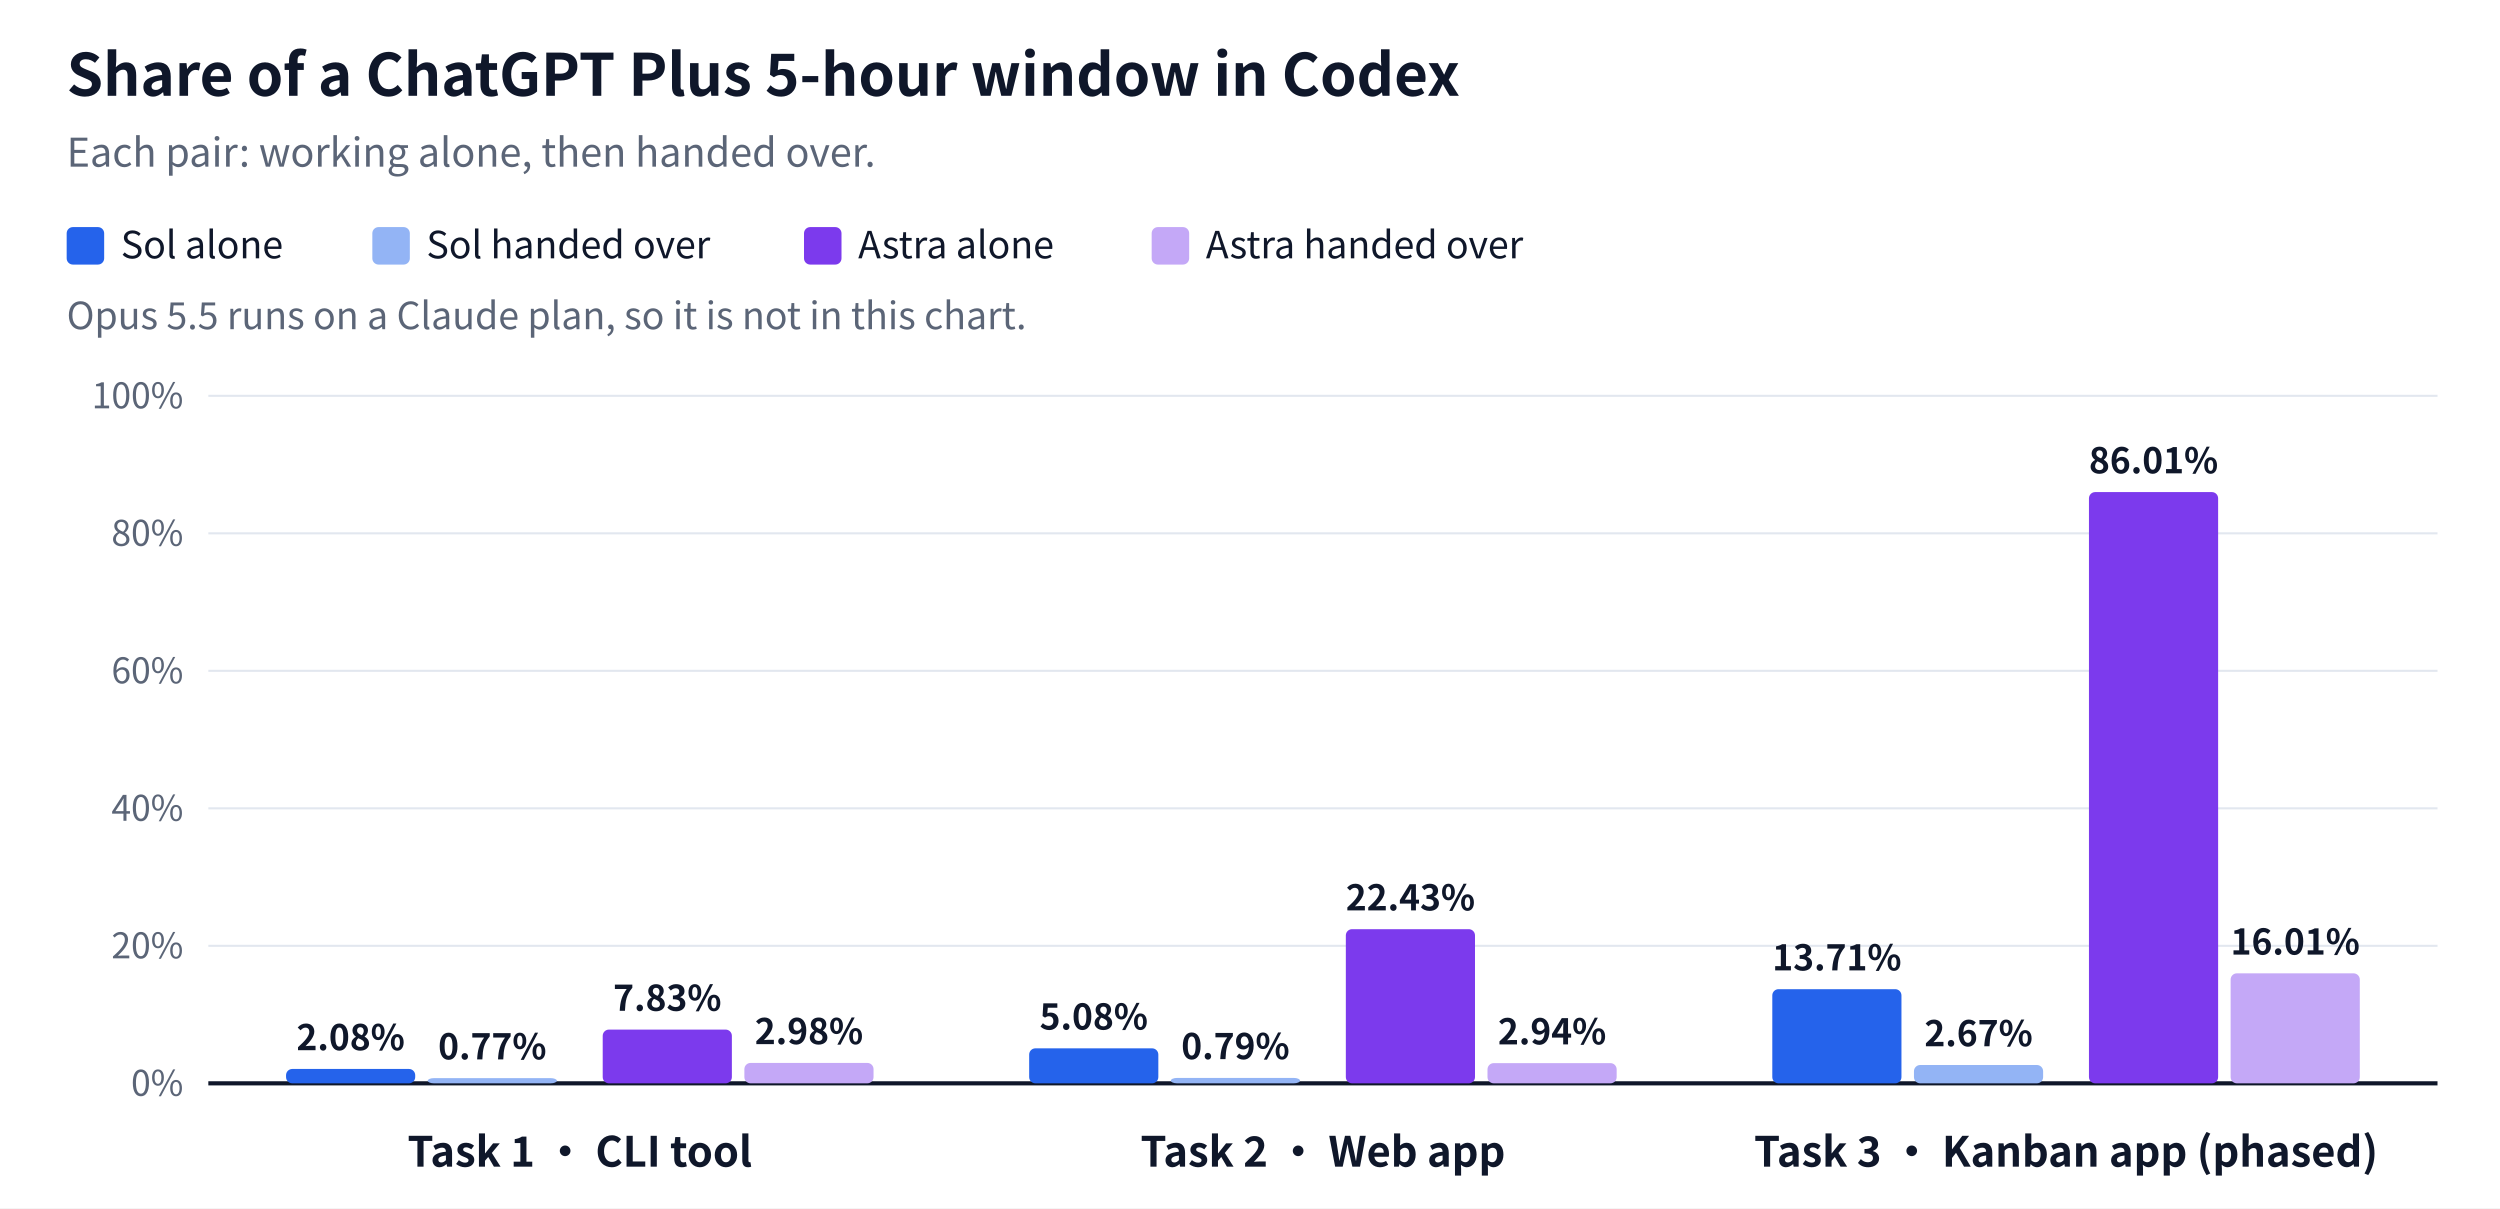
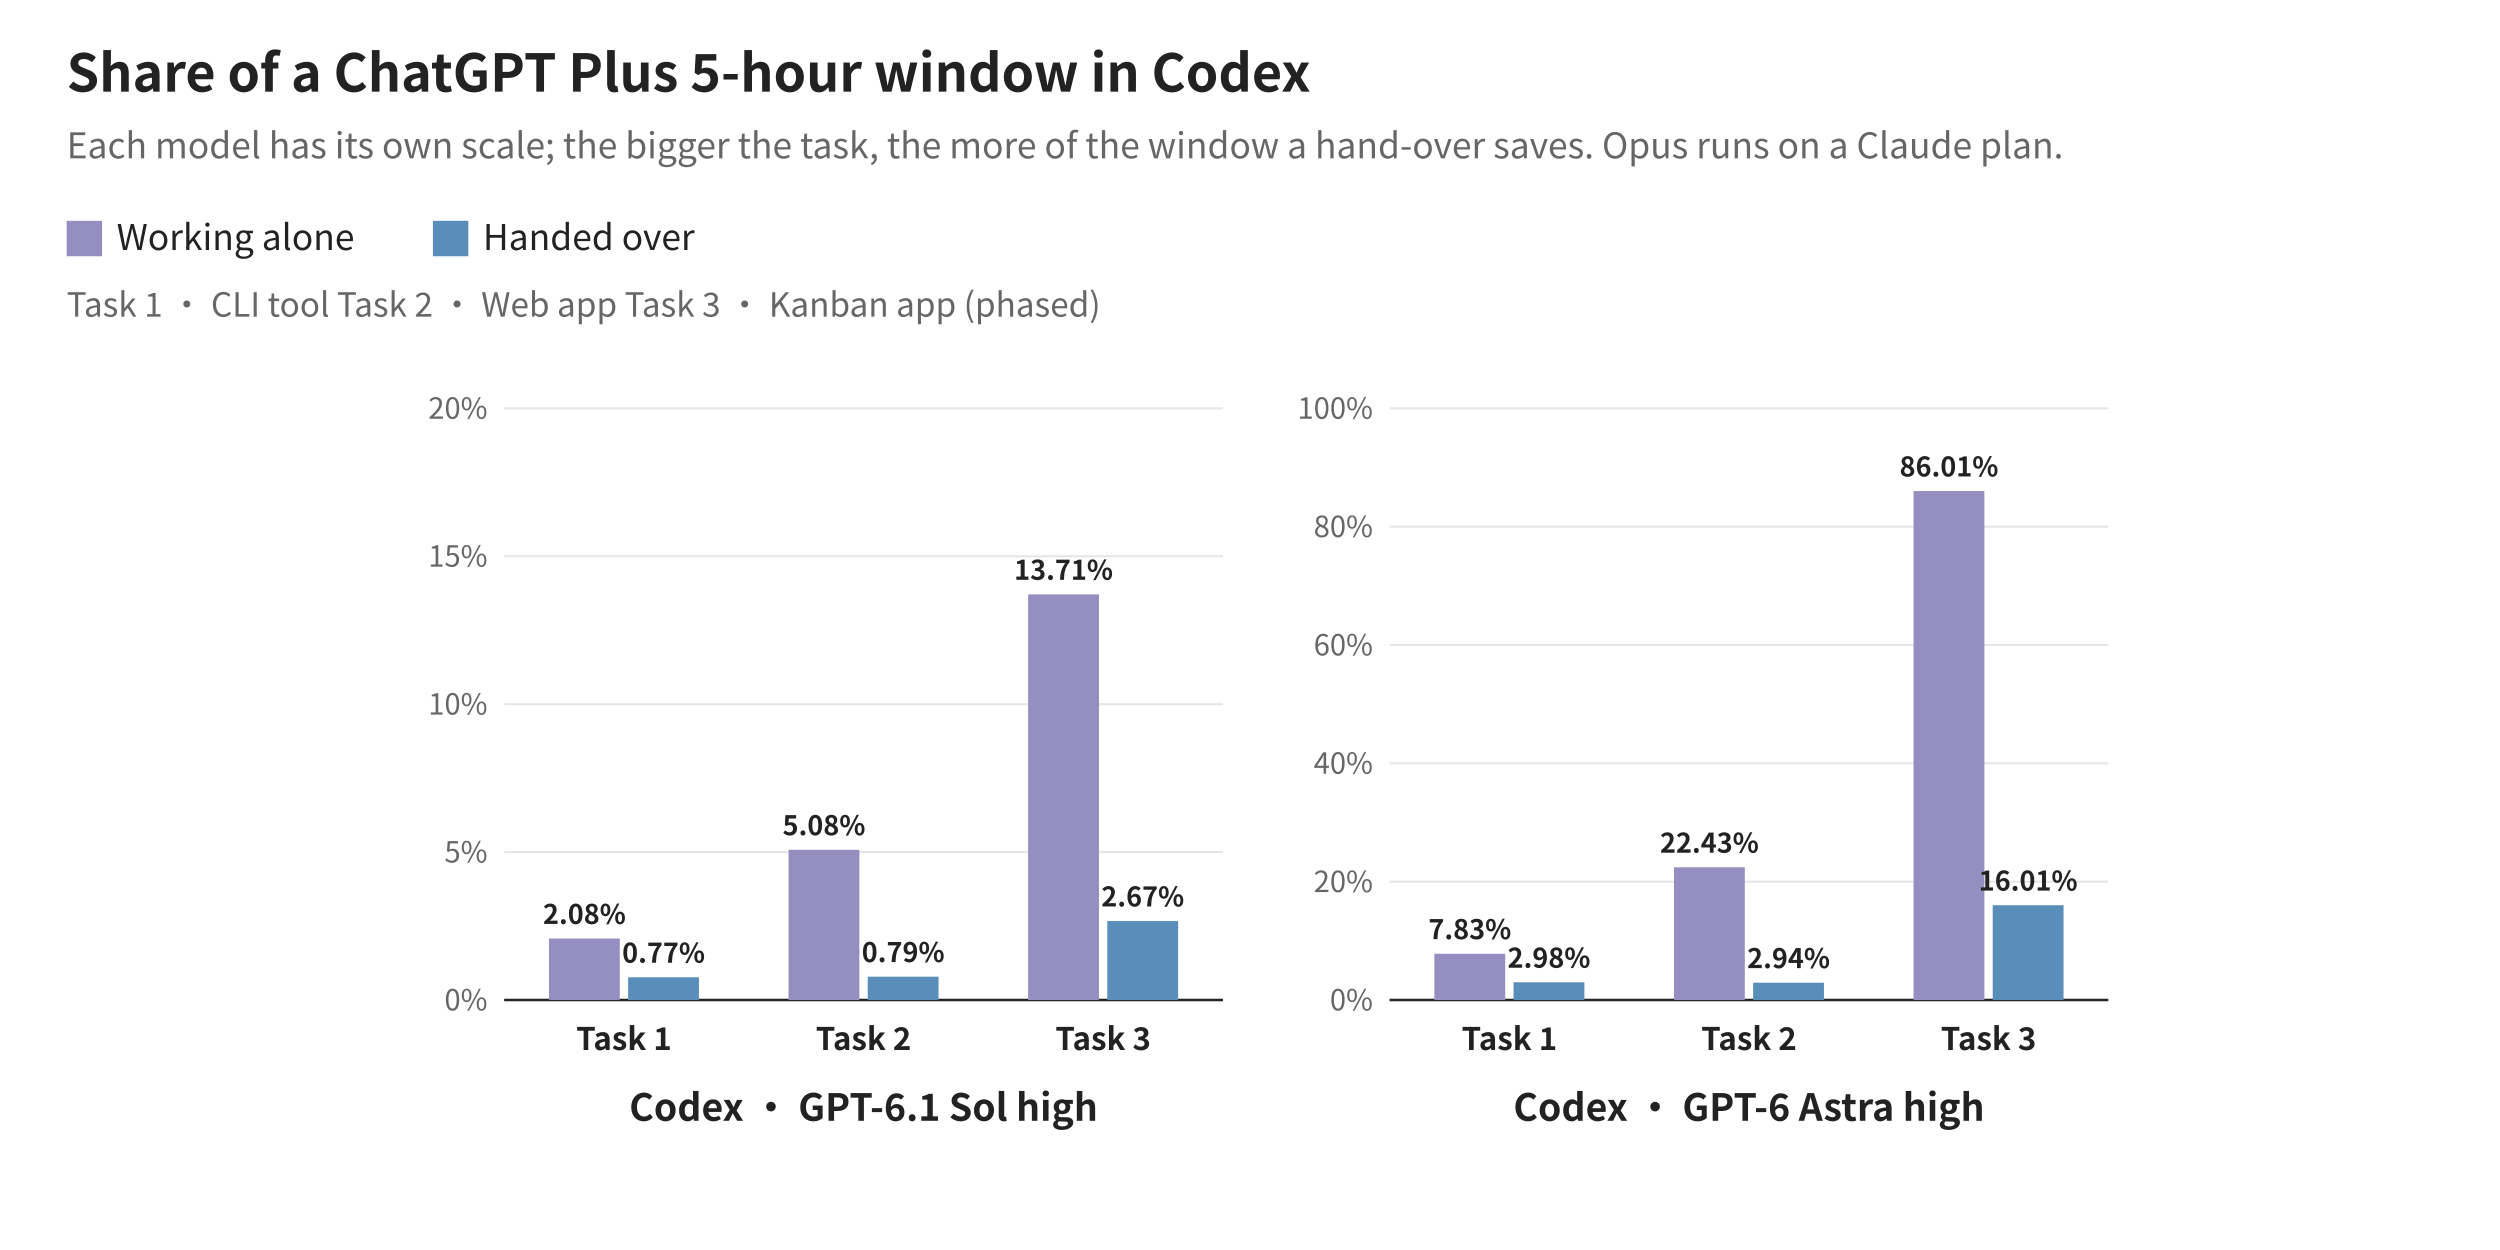
- <svg xmlns="http://www.w3.org/2000/svg" width="1200" height="580" viewBox="0 0 1200 580" font-family="-apple-system, 'Segoe UI', 'PingFang SC', 'Microsoft YaHei', 'Noto Sans CJK SC', Helvetica, Arial, sans-serif">
+ <svg xmlns="http://www.w3.org/2000/svg" width="1200" height="600" viewBox="0 0 1200 600" font-family="-apple-system, 'Segoe UI', 'PingFang SC', 'Microsoft YaHei', 'Noto Sans CJK SC', Helvetica, Arial, sans-serif">
  <defs>
-     <pattern id="ds" width="10" height="10" patternUnits="userSpaceOnUse" patternTransform="rotate(45)">
-       <rect width="10" height="10" fill="#C3CAD5" />
-       <line x1="0" y1="0" x2="0" y2="10" stroke="#8C96A6" stroke-width="3" />
+     <pattern id="ds" width="8" height="8" patternUnits="userSpaceOnUse" patternTransform="rotate(45)">
+       <rect width="8" height="8" fill="#D3EEEB" />
+       <line x1="0" y1="0" x2="0" y2="8" stroke="#8CCDC6" stroke-width="2.5" />
    </pattern>
  </defs>
-   <rect width="1200" height="580" fill="#FFFFFF" />
-   <text x="32.0" y="46.0" font-size="28" font-weight="700" fill="#0F172A" text-anchor="start">Share of a ChatGPT Plus 5-hour window in Codex</text>
-   <text x="32.0" y="80.0" font-size="19" font-weight="400" fill="#5B6577" text-anchor="start">Each pair: working alone, then handed over.</text>
-   <rect x="32" y="109" width="18" height="18" rx="3" fill="#2563EB" />
-   <text x="58.0" y="124.0" font-size="18" font-weight="400" fill="#0F172A" text-anchor="start">Sol alone</text>
-   <rect x="178.72" y="109" width="18" height="18" rx="3" fill="#93B4F5" />
-   <text x="204.7" y="124.0" font-size="18" font-weight="400" fill="#0F172A" text-anchor="start">Sol handed over</text>
-   <rect x="385.92" y="109" width="18" height="18" rx="3" fill="#7C3AED" />
-   <text x="411.9" y="124.0" font-size="18" font-weight="400" fill="#0F172A" text-anchor="start">Astra alone</text>
-   <rect x="552.8" y="109" width="18" height="18" rx="3" fill="#C4A8F7" />
-   <text x="578.8" y="124.0" font-size="18" font-weight="400" fill="#0F172A" text-anchor="start">Astra handed over</text>
-   <text x="32.0" y="158.0" font-size="18" font-weight="400" fill="#5B6577" text-anchor="start">Opus 5.5 runs on a Claude plan, so it is not in this chart.</text>
-   <line x1="100" x2="1170" y1="520.0" y2="520.0" stroke="#0F172A" stroke-width="2" />
-   <text x="88.0" y="526.0" font-size="17" font-weight="400" fill="#5B6577" text-anchor="end">0%</text>
-   <line x1="100" x2="1170" y1="454.0" y2="454.0" stroke="#E2E7EF" stroke-width="1" />
-   <text x="88.0" y="460.0" font-size="17" font-weight="400" fill="#5B6577" text-anchor="end">20%</text>
-   <line x1="100" x2="1170" y1="388.0" y2="388.0" stroke="#E2E7EF" stroke-width="1" />
-   <text x="88.0" y="394.0" font-size="17" font-weight="400" fill="#5B6577" text-anchor="end">40%</text>
-   <line x1="100" x2="1170" y1="322.0" y2="322.0" stroke="#E2E7EF" stroke-width="1" />
-   <text x="88.0" y="328.0" font-size="17" font-weight="400" fill="#5B6577" text-anchor="end">60%</text>
-   <line x1="100" x2="1170" y1="256.0" y2="256.0" stroke="#E2E7EF" stroke-width="1" />
-   <text x="88.0" y="262.0" font-size="17" font-weight="400" fill="#5B6577" text-anchor="end">80%</text>
-   <line x1="100" x2="1170" y1="190.0" y2="190.0" stroke="#E2E7EF" stroke-width="1" />
-   <text x="88.0" y="196.0" font-size="17" font-weight="400" fill="#5B6577" text-anchor="end">100%</text>
-   <rect x="137.3" y="513.1" width="62" height="6.9" rx="3" fill="#2563EB" />
-   <text x="168.3" y="504.1" font-size="17" font-weight="700" fill="#0F172A" text-anchor="middle">2.08%</text>
-   <rect x="205.3" y="517.5" width="62" height="2.5" rx="3" fill="#93B4F5" />
-   <text x="236.3" y="508.5" font-size="17" font-weight="700" fill="#0F172A" text-anchor="middle">0.77%</text>
-   <rect x="289.3" y="494.2" width="62" height="25.8" rx="3" fill="#7C3AED" />
-   <text x="320.3" y="485.2" font-size="17" font-weight="700" fill="#0F172A" text-anchor="middle">7.83%</text>
-   <rect x="357.3" y="510.2" width="62" height="9.8" rx="3" fill="#C4A8F7" />
-   <text x="388.3" y="501.2" font-size="17" font-weight="700" fill="#0F172A" text-anchor="middle">2.98%</text>
-   <text x="278.3" y="560.0" font-size="20" font-weight="600" fill="#0F172A" text-anchor="middle">Task 1 · CLI tool</text>
-   <rect x="494.0" y="503.2" width="62" height="16.8" rx="3" fill="#2563EB" />
-   <text x="525.0" y="494.2" font-size="17" font-weight="700" fill="#0F172A" text-anchor="middle">5.08%</text>
-   <rect x="562.0" y="517.4" width="62" height="2.6" rx="3" fill="#93B4F5" />
-   <text x="593.0" y="508.4" font-size="17" font-weight="700" fill="#0F172A" text-anchor="middle">0.79%</text>
-   <rect x="646.0" y="446.0" width="62" height="74.0" rx="3" fill="#7C3AED" />
-   <text x="677.0" y="437.0" font-size="17" font-weight="700" fill="#0F172A" text-anchor="middle">22.43%</text>
-   <rect x="714.0" y="510.3" width="62" height="9.7" rx="3" fill="#C4A8F7" />
-   <text x="745.0" y="501.3" font-size="17" font-weight="700" fill="#0F172A" text-anchor="middle">2.94%</text>
-   <text x="635.0" y="560.0" font-size="20" font-weight="600" fill="#0F172A" text-anchor="middle">Task 2 · Web app</text>
-   <rect x="850.7" y="474.8" width="62" height="45.2" rx="3" fill="#2563EB" />
-   <text x="881.7" y="465.8" font-size="17" font-weight="700" fill="#0F172A" text-anchor="middle">13.71%</text>
-   <rect x="918.7" y="511.2" width="62" height="8.8" rx="3" fill="#93B4F5" />
-   <text x="949.7" y="502.2" font-size="17" font-weight="700" fill="#0F172A" text-anchor="middle">2.67%</text>
-   <rect x="1002.7" y="236.2" width="62" height="283.8" rx="3" fill="#7C3AED" />
-   <text x="1033.7" y="227.2" font-size="17" font-weight="700" fill="#0F172A" text-anchor="middle">86.01%</text>
-   <rect x="1070.7" y="467.2" width="62" height="52.8" rx="3" fill="#C4A8F7" />
-   <text x="1101.7" y="458.2" font-size="17" font-weight="700" fill="#0F172A" text-anchor="middle">16.01%</text>
-   <text x="991.7" y="560.0" font-size="20" font-weight="600" fill="#0F172A" text-anchor="middle">Task 3 · Kanban app (phased)</text>
+   <rect width="1200" height="600" fill="#FFFFFF" />
+   <text x="32.0" y="44.0" font-size="25" font-weight="600" fill="#222222" text-anchor="start">Share of a ChatGPT Plus 5-hour window in Codex</text>
+   <text x="32.0" y="76.0" font-size="17" font-weight="400" fill="#666666" text-anchor="start">Each model has its own scale; the bigger the task, the more of the window a hand-over saves. Opus runs on a Claude plan.</text>
+   <rect x="32" y="106" width="17" height="17" fill="#948EC1" />
+   <text x="56.0" y="120.0" font-size="17" font-weight="400" fill="#222222" text-anchor="start">Working alone</text>
+   <rect x="207.8" y="106" width="17" height="17" fill="#598EBB" />
+   <text x="231.8" y="120.0" font-size="17" font-weight="400" fill="#222222" text-anchor="start">Handed over</text>
+   <text x="32.0" y="152.0" font-size="16" font-weight="400" fill="#666666" text-anchor="start">Task 1 · CLI tool   Task 2 · Web app   Task 3 · Kanban app (phased)</text>
+   <line x1="242.0" x2="587.0" y1="480.0" y2="480.0" stroke="#222222" stroke-width="1.2" />
+   <text x="234.0" y="485.0" font-size="14" font-weight="400" fill="#666666" text-anchor="end">0%</text>
+   <line x1="242.0" x2="587.0" y1="409.0" y2="409.0" stroke="#E6E6E6" stroke-width="1" />
+   <text x="234.0" y="414.0" font-size="14" font-weight="400" fill="#666666" text-anchor="end">5%</text>
+   <line x1="242.0" x2="587.0" y1="338.0" y2="338.0" stroke="#E6E6E6" stroke-width="1" />
+   <text x="234.0" y="343.0" font-size="14" font-weight="400" fill="#666666" text-anchor="end">10%</text>
+   <line x1="242.0" x2="587.0" y1="267.0" y2="267.0" stroke="#E6E6E6" stroke-width="1" />
+   <text x="234.0" y="272.0" font-size="14" font-weight="400" fill="#666666" text-anchor="end">15%</text>
+   <line x1="242.0" x2="587.0" y1="196.0" y2="196.0" stroke="#E6E6E6" stroke-width="1" />
+   <text x="234.0" y="201.0" font-size="14" font-weight="400" fill="#666666" text-anchor="end">20%</text>
+   <rect x="263.5" y="450.5" width="34" height="29.5" fill="#948EC1" />
+   <rect x="301.5" y="469.1" width="34" height="10.9" fill="#598EBB" />
+   <text x="280.5" y="443.5" font-size="13" font-weight="600" fill="#222222" text-anchor="middle">2.08%</text>
+   <text x="318.5" y="462.1" font-size="13" font-weight="600" fill="#222222" text-anchor="middle">0.77%</text>
+   <text x="299.5" y="504.0" font-size="15" font-weight="600" fill="#222222" text-anchor="middle">Task 1</text>
+   <rect x="378.5" y="407.9" width="34" height="72.1" fill="#948EC1" />
+   <rect x="416.5" y="468.8" width="34" height="11.2" fill="#598EBB" />
+   <text x="395.5" y="400.9" font-size="13" font-weight="600" fill="#222222" text-anchor="middle">5.08%</text>
+   <text x="433.5" y="461.8" font-size="13" font-weight="600" fill="#222222" text-anchor="middle">0.79%</text>
+   <text x="414.5" y="504.0" font-size="15" font-weight="600" fill="#222222" text-anchor="middle">Task 2</text>
+   <rect x="493.5" y="285.3" width="34" height="194.7" fill="#948EC1" />
+   <rect x="531.5" y="442.1" width="34" height="37.9" fill="#598EBB" />
+   <text x="510.5" y="278.3" font-size="13" font-weight="600" fill="#222222" text-anchor="middle">13.71%</text>
+   <text x="548.5" y="435.1" font-size="13" font-weight="600" fill="#222222" text-anchor="middle">2.67%</text>
+   <text x="529.5" y="504.0" font-size="15" font-weight="600" fill="#222222" text-anchor="middle">Task 3</text>
+   <text x="414.5" y="538.0" font-size="18" font-weight="700" fill="#222222" text-anchor="middle">Codex · GPT-6.1 Sol high</text>
+   <line x1="667.0" x2="1012.0" y1="480.0" y2="480.0" stroke="#222222" stroke-width="1.2" />
+   <text x="659.0" y="485.0" font-size="14" font-weight="400" fill="#666666" text-anchor="end">0%</text>
+   <line x1="667.0" x2="1012.0" y1="423.2" y2="423.2" stroke="#E6E6E6" stroke-width="1" />
+   <text x="659.0" y="428.2" font-size="14" font-weight="400" fill="#666666" text-anchor="end">20%</text>
+   <line x1="667.0" x2="1012.0" y1="366.4" y2="366.4" stroke="#E6E6E6" stroke-width="1" />
+   <text x="659.0" y="371.4" font-size="14" font-weight="400" fill="#666666" text-anchor="end">40%</text>
+   <line x1="667.0" x2="1012.0" y1="309.6" y2="309.6" stroke="#E6E6E6" stroke-width="1" />
+   <text x="659.0" y="314.6" font-size="14" font-weight="400" fill="#666666" text-anchor="end">60%</text>
+   <line x1="667.0" x2="1012.0" y1="252.8" y2="252.8" stroke="#E6E6E6" stroke-width="1" />
+   <text x="659.0" y="257.8" font-size="14" font-weight="400" fill="#666666" text-anchor="end">80%</text>
+   <line x1="667.0" x2="1012.0" y1="196.0" y2="196.0" stroke="#E6E6E6" stroke-width="1" />
+   <text x="659.0" y="201.0" font-size="14" font-weight="400" fill="#666666" text-anchor="end">100%</text>
+   <rect x="688.5" y="457.8" width="34" height="22.2" fill="#948EC1" />
+   <rect x="726.5" y="471.5" width="34" height="8.5" fill="#598EBB" />
+   <text x="705.5" y="450.8" font-size="13" font-weight="600" fill="#222222" text-anchor="middle">7.83%</text>
+   <text x="743.5" y="464.5" font-size="13" font-weight="600" fill="#222222" text-anchor="middle">2.98%</text>
+   <text x="724.5" y="504.0" font-size="15" font-weight="600" fill="#222222" text-anchor="middle">Task 1</text>
+   <rect x="803.5" y="416.3" width="34" height="63.7" fill="#948EC1" />
+   <rect x="841.5" y="471.7" width="34" height="8.3" fill="#598EBB" />
+   <text x="820.5" y="409.3" font-size="13" font-weight="600" fill="#222222" text-anchor="middle">22.43%</text>
+   <text x="858.5" y="464.7" font-size="13" font-weight="600" fill="#222222" text-anchor="middle">2.94%</text>
+   <text x="839.5" y="504.0" font-size="15" font-weight="600" fill="#222222" text-anchor="middle">Task 2</text>
+   <rect x="918.5" y="235.7" width="34" height="244.3" fill="#948EC1" />
+   <rect x="956.5" y="434.5" width="34" height="45.5" fill="#598EBB" />
+   <text x="935.5" y="228.7" font-size="13" font-weight="600" fill="#222222" text-anchor="middle">86.01%</text>
+   <text x="973.5" y="427.5" font-size="13" font-weight="600" fill="#222222" text-anchor="middle">16.01%</text>
+   <text x="954.5" y="504.0" font-size="15" font-weight="600" fill="#222222" text-anchor="middle">Task 3</text>
+   <text x="839.5" y="538.0" font-size="18" font-weight="700" fill="#222222" text-anchor="middle">Codex · GPT-6 Astra high</text>
</svg>
